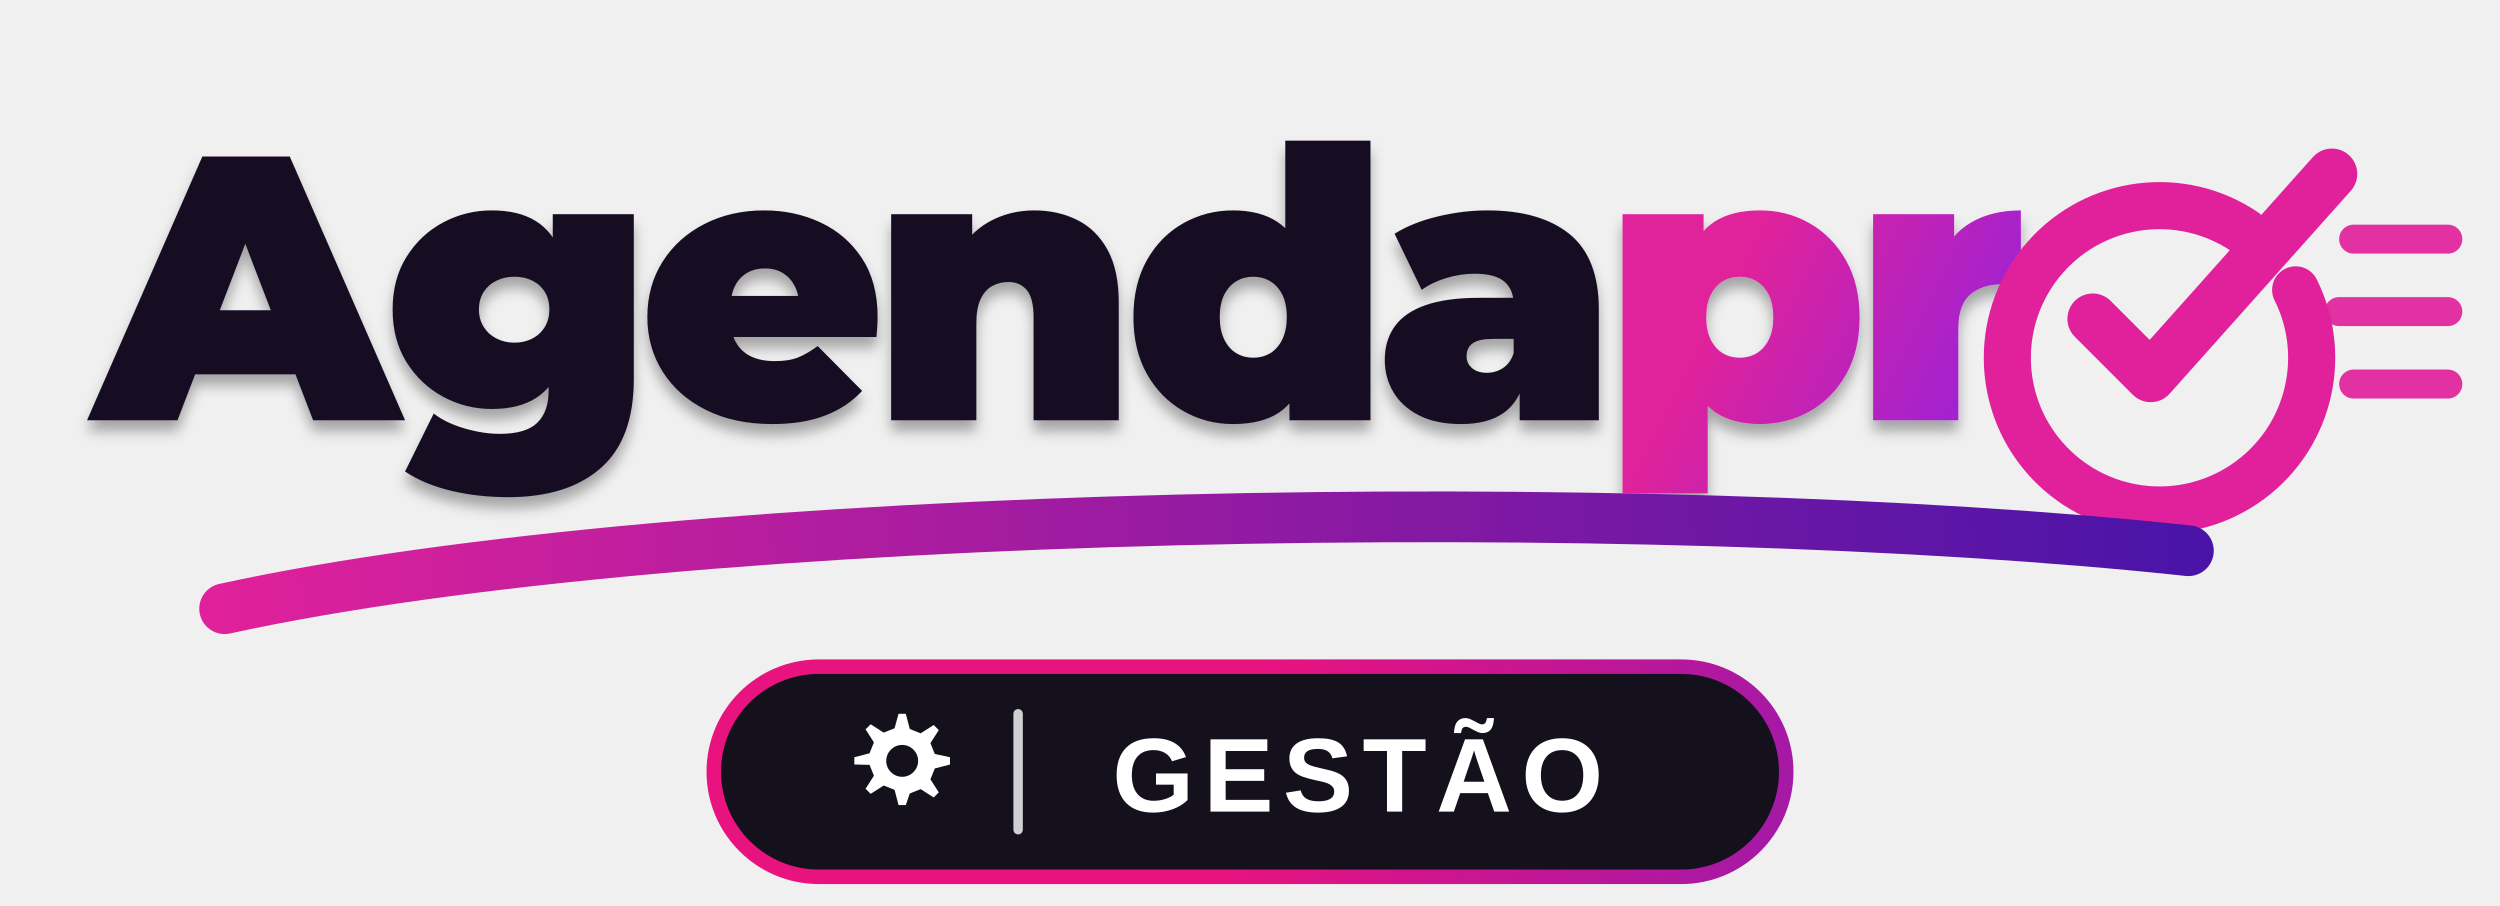
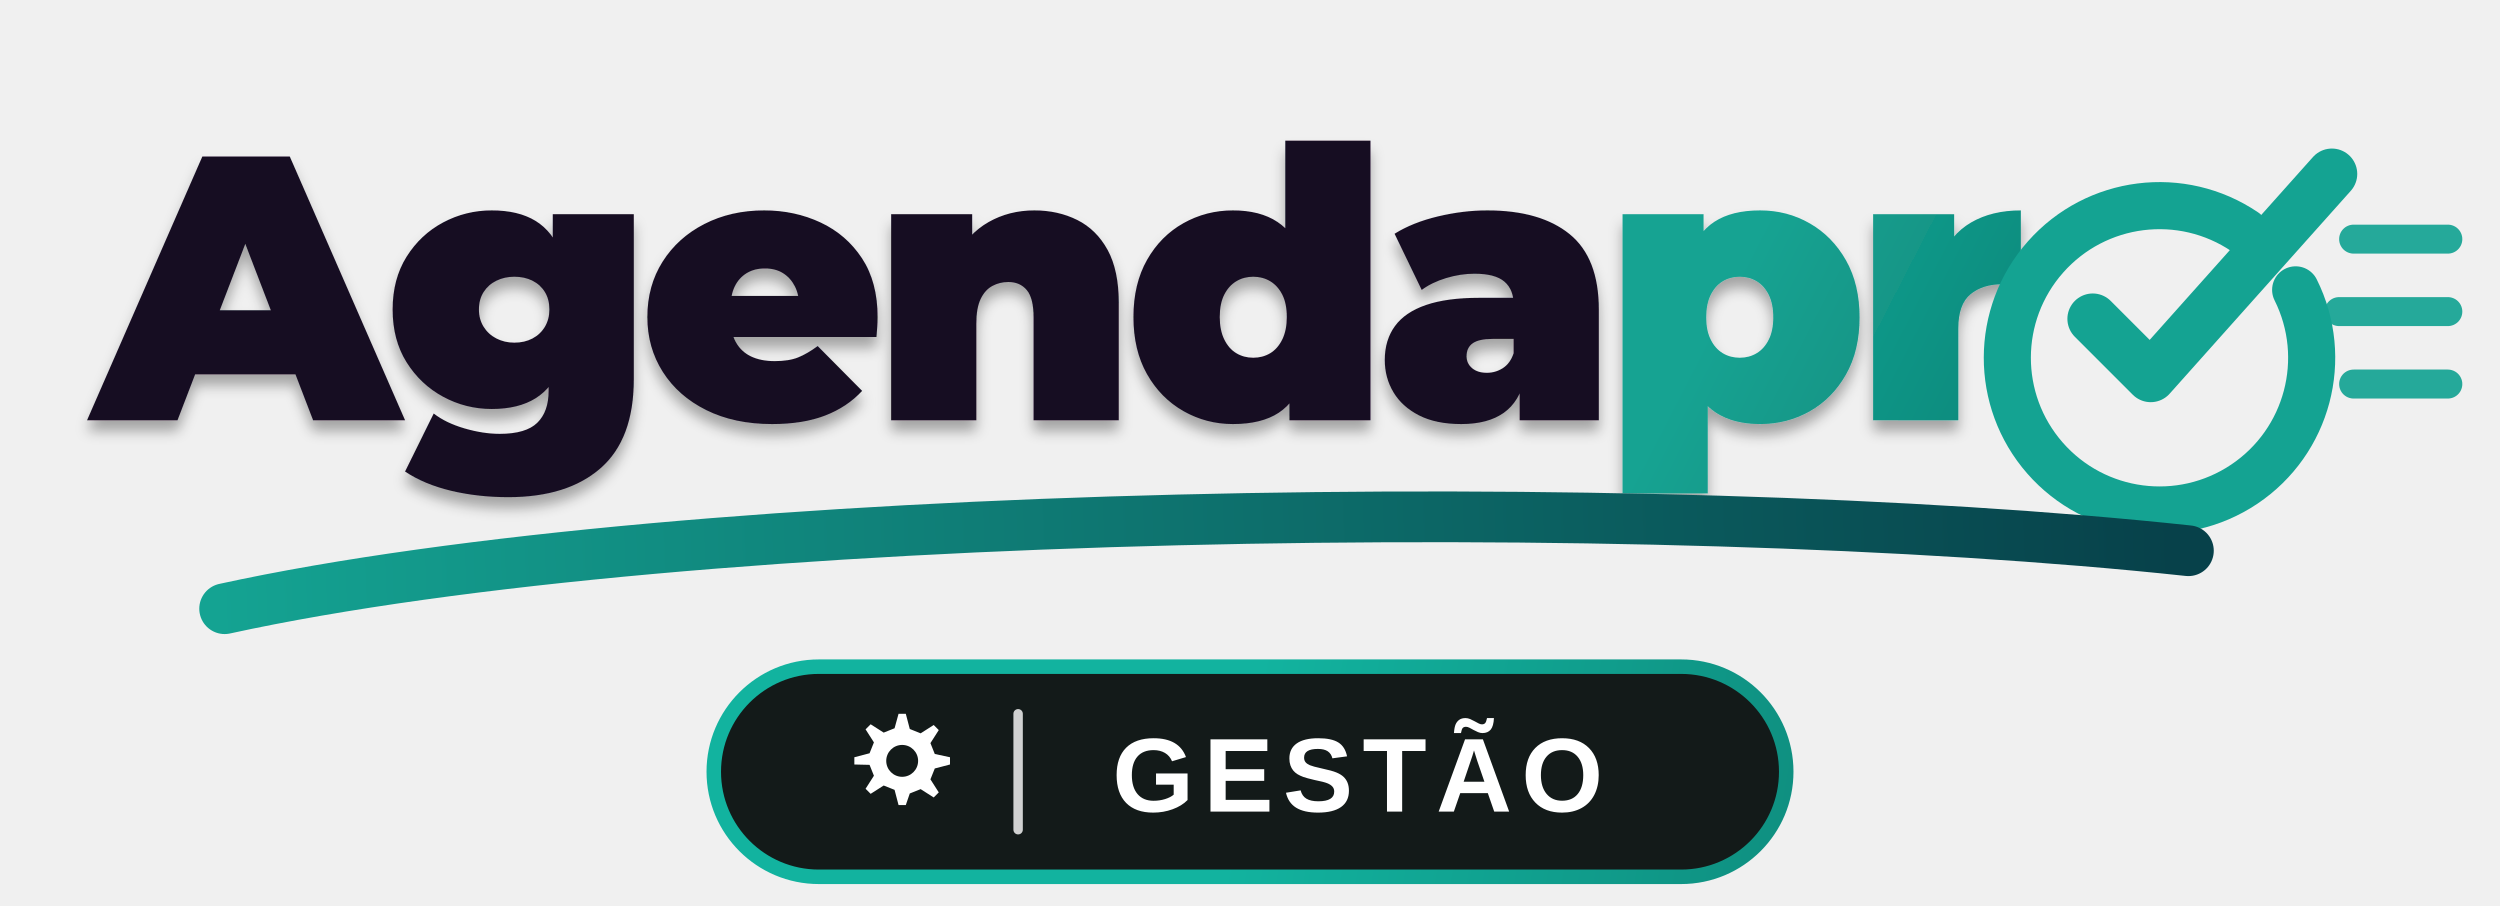
<svg xmlns="http://www.w3.org/2000/svg" viewBox="0 0 690 250" width="690" height="250" role="img" aria-labelledby="lg-t lg-d">
  <defs>
    <linearGradient id="lg-g" x1="417" y1="30" x2="650" y2="150" gradientUnits="userSpaceOnUse">
-       <stop offset="0" stop-color="#E0219B" />
-       <stop offset=".38" stop-color="#8A25E4" />
-       <stop offset="1" stop-color="#4B14A8" />
+       <stop offset="0" stop-color="#14A392" />
+       <stop offset=".38" stop-color="#0E8578" />
+       <stop offset="1" stop-color="#07414A" />
    </linearGradient>
    <linearGradient id="lg-c" x1="60" y1="170" x2="600" y2="150" gradientUnits="userSpaceOnUse">
-       <stop offset="0" stop-color="#E0219B" />
-       <stop offset="1" stop-color="#4B14A8" />
+       <stop offset="0" stop-color="#14A392" />
+       <stop offset="1" stop-color="#07414A" />
    </linearGradient>
    <linearGradient id="lg-p" x1="120" y1="185" x2="430" y2="240" gradientUnits="userSpaceOnUse">
-       <stop offset="0" stop-color="#E8137F" />
-       <stop offset="1" stop-color="#5B1FD0" />
+       <stop offset="0" stop-color="#12B39F" />
+       <stop offset="1" stop-color="#0B6A60" />
    </linearGradient>
    <filter id="lg-r" x="-5%" y="-12%" width="110%" height="126%">
      <feDropShadow dx="0" dy="3" stdDeviation="1.8" flood-color="#0A0710" flood-opacity=".32" />
    </filter>
  </defs>
  <g filter="url(#lg-r)" transform="translate(26 116.0)">
    <path d="M-1.976 0.0 29.848 -72.8H53.976L85.8 0.0H60.424L36.92 -61.152H46.488L22.984 0.0ZM16.952 -12.688 23.192 -30.368H56.68L62.92 -12.688Z M114.296 21.216Q105.872 21.216 98.488 19.448Q91.104 17.68 85.8 14.144L93.704 -1.872Q97.032 0.728 102.18 2.236Q107.328 3.744 111.904 3.744Q119.184 3.744 122.304 0.676Q125.424 -2.392 125.424 -8.112V-12.896L126.464 -30.576L126.568 -48.256V-56.888H148.928V-11.336Q148.928 5.2 139.776 13.208Q130.624 21.216 114.296 21.216ZM109.72 -3.12Q102.544 -3.12 96.304 -6.5Q90.064 -9.88 86.216 -16.016Q82.368 -22.152 82.368 -30.576Q82.368 -39.0 86.216 -45.136Q90.064 -51.272 96.304 -54.6Q102.544 -57.928 109.72 -57.928Q117.104 -57.928 121.836 -55.016Q126.568 -52.104 128.856 -46.02Q131.144 -39.936 131.144 -30.576Q131.144 -21.216 128.856 -15.132Q126.568 -9.048 121.836 -6.084Q117.104 -3.12 109.72 -3.12ZM115.96 -21.424Q118.768 -21.424 120.952 -22.568Q123.136 -23.712 124.384 -25.792Q125.632 -27.872 125.632 -30.576Q125.632 -33.384 124.384 -35.412Q123.136 -37.44 120.952 -38.532Q118.768 -39.624 115.96 -39.624Q113.256 -39.624 111.02 -38.532Q108.784 -37.44 107.484 -35.412Q106.184 -33.384 106.184 -30.576Q106.184 -27.872 107.484 -25.792Q108.784 -23.712 111.02 -22.568Q113.256 -21.424 115.96 -21.424Z M187.096 1.04Q176.696 1.04 168.948 -2.808Q161.2 -6.656 156.936 -13.364Q152.672 -20.072 152.672 -28.496Q152.672 -37.128 156.884 -43.784Q161.096 -50.44 168.428 -54.184Q175.76 -57.928 184.912 -57.928Q193.336 -57.928 200.46 -54.6Q207.584 -51.272 211.9 -44.72Q216.216 -38.168 216.216 -28.496Q216.216 -27.248 216.112 -25.74Q216.008 -24.232 215.904 -22.984H172.12V-34.32H203.424L194.584 -31.304Q194.584 -34.632 193.388 -36.972Q192.192 -39.312 190.112 -40.612Q188.032 -41.912 185.12 -41.912Q182.208 -41.912 180.076 -40.612Q177.944 -39.312 176.8 -36.972Q175.656 -34.632 175.656 -31.304V-27.768Q175.656 -24.128 177.112 -21.528Q178.568 -18.928 181.272 -17.628Q183.976 -16.328 187.824 -16.328Q191.776 -16.328 194.324 -17.368Q196.872 -18.408 199.68 -20.488L211.952 -8.112Q207.792 -3.64 201.708 -1.3Q195.624 1.04 187.096 1.04Z M219.96 0.0V-56.888H242.32V-40.248L237.848 -45.032Q241.176 -51.48 246.844 -54.704Q252.512 -57.928 259.48 -57.928Q266.032 -57.928 271.336 -55.276Q276.64 -52.624 279.708 -47.008Q282.776 -41.392 282.776 -32.448V0.0H259.272V-28.392Q259.272 -33.696 257.4 -35.932Q255.528 -38.168 252.304 -38.168Q249.912 -38.168 247.884 -37.076Q245.856 -35.984 244.66 -33.488Q243.464 -30.992 243.464 -26.728V0.0Z M314.288 1.04Q306.904 1.04 300.612 -2.548Q294.32 -6.136 290.576 -12.74Q286.832 -19.344 286.832 -28.496Q286.832 -37.648 290.576 -44.252Q294.32 -50.856 300.612 -54.392Q306.904 -57.928 314.288 -57.928Q321.776 -57.928 326.56 -54.756Q331.344 -51.584 333.632 -45.084Q335.92 -38.584 335.92 -28.496Q335.92 -18.304 333.788 -11.752Q331.656 -5.2 326.924 -2.08Q322.192 1.04 314.288 1.04ZM319.904 -17.264Q322.504 -17.264 324.584 -18.512Q326.664 -19.76 327.912 -22.308Q329.16 -24.856 329.16 -28.496Q329.16 -32.24 327.912 -34.684Q326.664 -37.128 324.584 -38.376Q322.504 -39.624 319.904 -39.624Q317.304 -39.624 315.224 -38.376Q313.144 -37.128 311.896 -34.684Q310.648 -32.24 310.648 -28.496Q310.648 -24.856 311.896 -22.308Q313.144 -19.76 315.224 -18.512Q317.304 -17.264 319.904 -17.264ZM329.888 0.0V-7.696L329.784 -28.496L328.744 -49.296V-77.168H352.248V0.0Z M393.432 0.0V-10.088L391.768 -12.792V-31.928Q391.768 -36.088 389.22 -38.272Q386.672 -40.456 380.952 -40.456Q377.104 -40.456 373.152 -39.26Q369.2 -38.064 366.392 -35.984L358.904 -51.48Q363.896 -54.6 370.864 -56.264Q377.832 -57.928 384.488 -57.928Q399.152 -57.928 407.212 -51.376Q415.272 -44.824 415.272 -30.576V0.0ZM377.312 1.04Q370.344 1.04 365.664 -1.352Q360.984 -3.744 358.592 -7.748Q356.2 -11.752 356.2 -16.64Q356.2 -22.152 359.008 -26.0Q361.816 -29.848 367.588 -31.824Q373.36 -33.8 382.2 -33.8H394.056V-22.464H385.944Q382.2 -22.464 380.484 -21.268Q378.768 -20.072 378.768 -17.68Q378.768 -15.704 380.276 -14.404Q381.784 -13.104 384.384 -13.104Q386.776 -13.104 388.804 -14.404Q390.832 -15.704 391.768 -18.512L394.784 -11.544Q393.432 -5.2 389.064 -2.08Q384.696 1.04 377.312 1.04Z" fill="#141021" />
    <path d="M459.784 1.04Q452.4 1.04 447.564 -2.132Q442.728 -5.304 440.44 -11.804Q438.152 -18.304 438.152 -28.392Q438.152 -38.688 440.284 -45.188Q442.416 -51.688 447.2 -54.808Q451.984 -57.928 459.784 -57.928Q467.272 -57.928 473.512 -54.34Q479.752 -50.752 483.496 -44.148Q487.24 -37.544 487.24 -28.392Q487.24 -19.24 483.496 -12.636Q479.752 -6.032 473.512 -2.496Q467.272 1.04 459.784 1.04ZM421.824 20.176V-56.888H444.184V-49.192L444.288 -28.392L445.328 -7.592V20.176ZM454.168 -17.264Q456.768 -17.264 458.848 -18.512Q460.928 -19.76 462.176 -22.256Q463.424 -24.752 463.424 -28.392Q463.424 -32.136 462.176 -34.632Q460.928 -37.128 458.848 -38.376Q456.768 -39.624 454.168 -39.624Q451.568 -39.624 449.488 -38.376Q447.408 -37.128 446.16 -34.632Q444.912 -32.136 444.912 -28.392Q444.912 -24.752 446.16 -22.256Q447.408 -19.76 449.488 -18.512Q451.568 -17.264 454.168 -17.264Z M490.984 0.0V-56.888H513.344V-39.728L509.704 -44.616Q512.304 -51.272 518.024 -54.6Q523.744 -57.928 531.752 -57.928V-37.128Q530.192 -37.336 528.996 -37.44Q527.8 -37.544 526.552 -37.544Q521.248 -37.544 517.868 -34.788Q514.488 -32.032 514.488 -25.272V0.0Z" fill="url(#lg-g)" />
  </g>
  <g transform="translate(549.6 40.0)">
    <g stroke="url(#lg-g)" stroke-width="8" stroke-linecap="round" opacity=".92">
      <path d="M100 26h26" />
      <path d="M96 46h30" />
      <path d="M100 66h26" />
    </g>
    <path d="M84 40A42 42 0 1 1 70 24" fill="none" stroke="url(#lg-g)" stroke-width="13" stroke-linecap="round" />
    <path d="M28 48 44 64 94 8" fill="none" stroke="url(#lg-g)" stroke-width="14" stroke-linecap="round" stroke-linejoin="round" />
  </g>
  <path d="M62 168C190 140 455 136 604 152" fill="none" stroke="url(#lg-c)" stroke-width="14" stroke-linecap="round" />
  <g transform="translate(195 182)">
-     <rect x="2" y="2" width="296" height="58" rx="29" fill="#14111C" stroke="url(#lg-p)" stroke-width="4" />
+     <rect x="2" y="2" width="296" height="58" rx="29" fill="#131A19" stroke="url(#lg-p)" stroke-width="4" />
    <g transform="translate(38 15)" fill="#fff">
      <path d="M15 0h2l1.1 4.2 3 1.2 3.6-2.3 1.4 1.4-2.3 3.6 1.2 3L29.2 12v2l-4.2 1.1                -1.2 3 2.3 3.6-1.4 1.4-3.6-2.3-3 1.2L17 25.2h-2l-1.1-4.2-3-1.2-3.6 2.3                -1.4-1.4 2.3-3.6-1.2-3L2.8 14v-2l4.2-1.1 1.2-3L5.9 4.3l1.4-1.4 3.6 2.3                3-1.2Z" />
-       <circle cx="16" cy="13" r="4.4" fill="#14111C" />
+       <circle cx="16" cy="13" r="4.4" fill="#131A19" />
    </g>
    <path d="M86 15v32" stroke="#fff" stroke-width="2.6" stroke-linecap="round" opacity=".8" />
    <text x="112" y="42" fill="#fff" font-size="29" font-weight="800" letter-spacing="2.6" font-family="'Segoe UI','Arial Black',Arial,sans-serif">GESTÃO</text>
  </g>
</svg>
